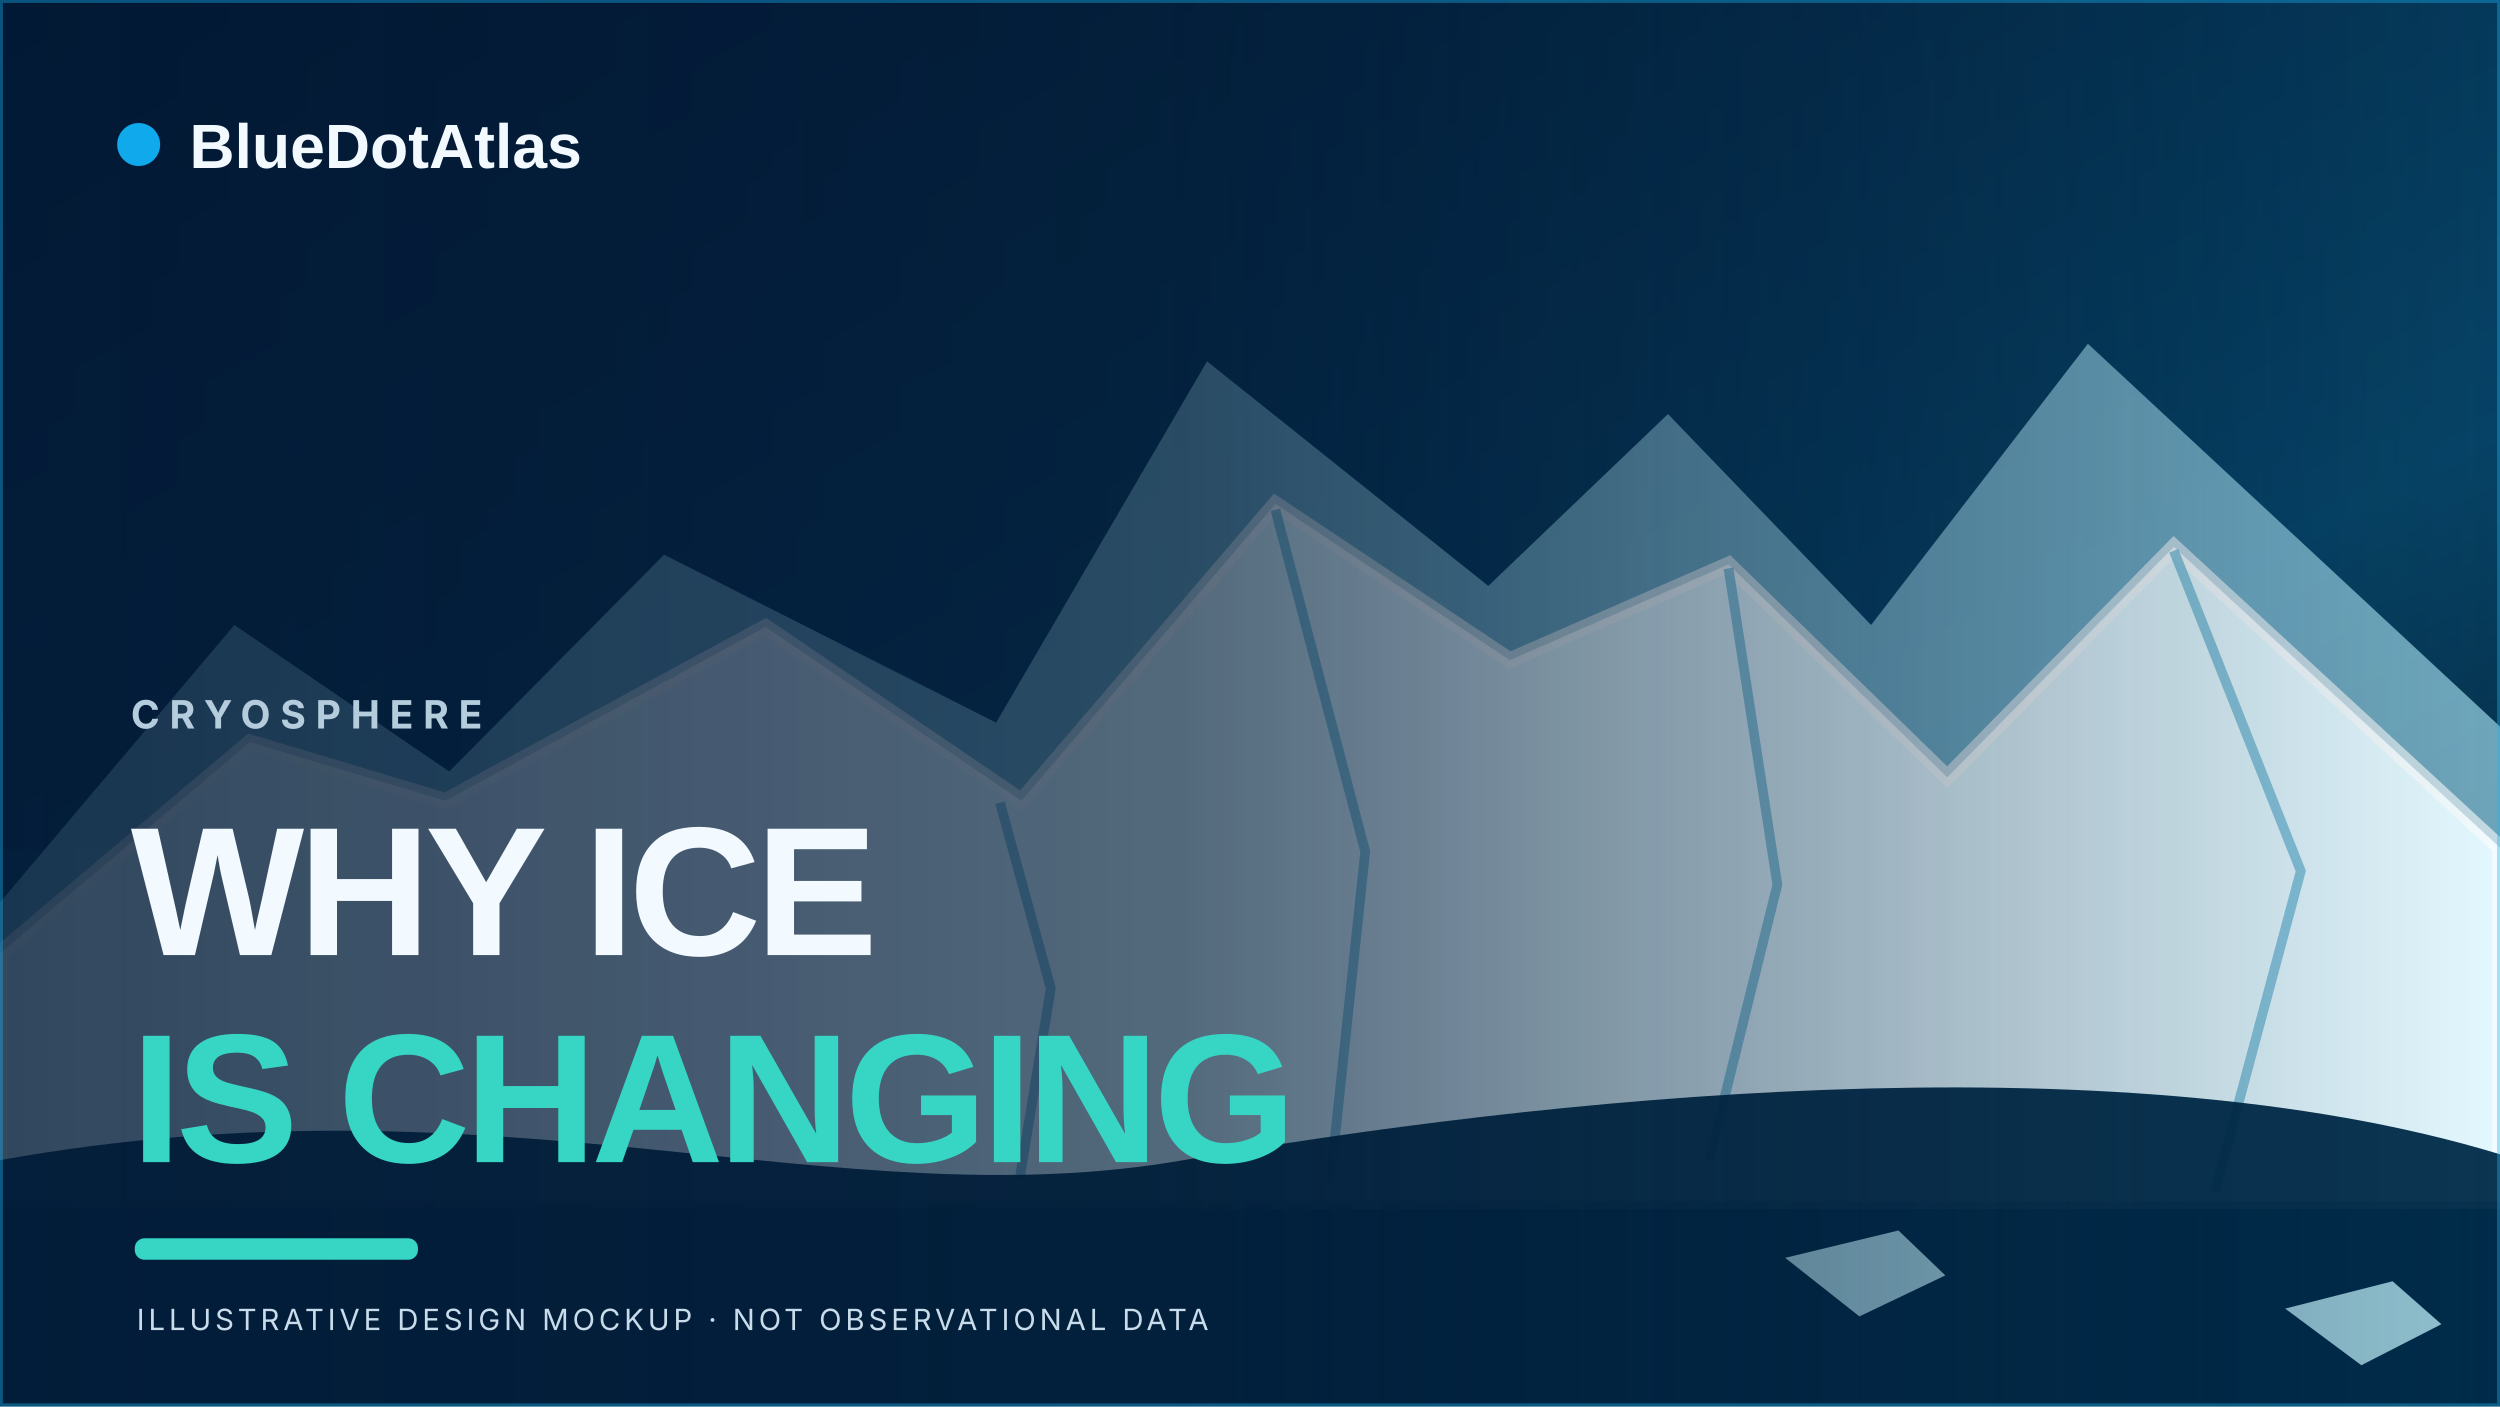
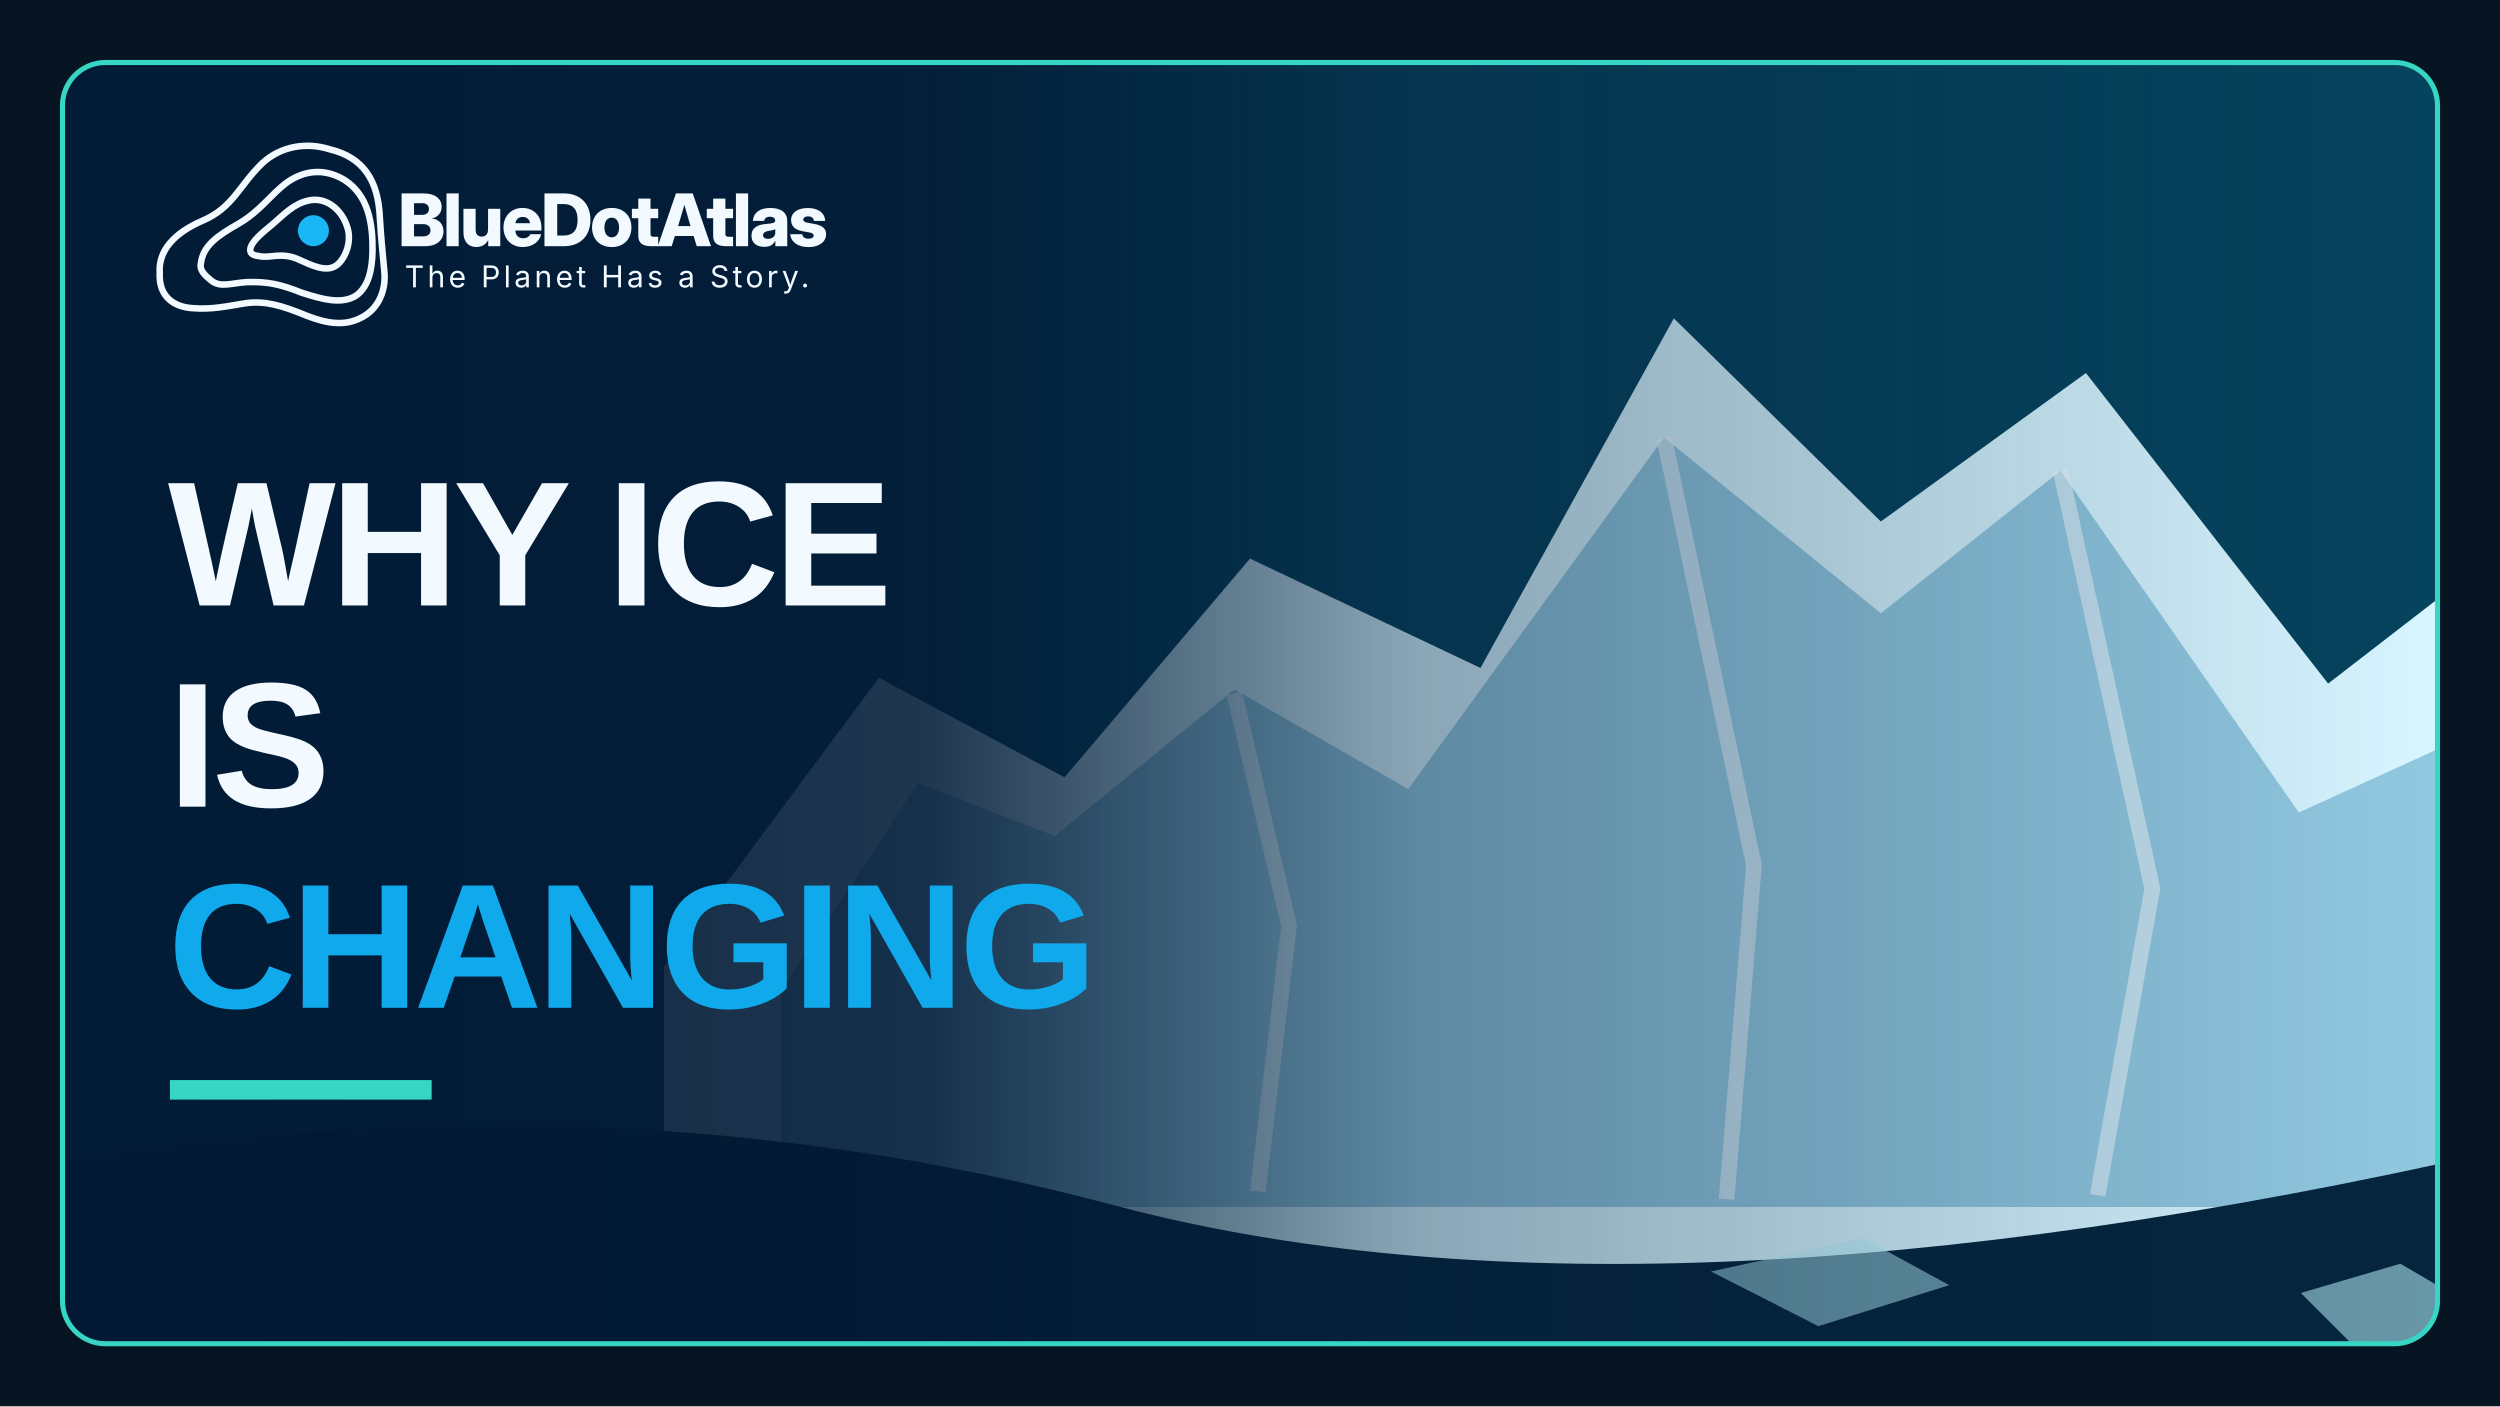
- <svg xmlns="http://www.w3.org/2000/svg" viewBox="0 0 1280 720" width="1280" height="720" role="img" aria-labelledby="title desc">
+ <svg xmlns="http://www.w3.org/2000/svg" viewBox="0 0 1280 720" width="1280" height="720" role="img" aria-labelledby="thumbnail-title thumbnail-description" data-template="bluedotatlas-left-text-v1" data-example="ice">
  <defs>
-     <linearGradient id="back" x1="0" y1="0" x2="1" y2="1">
-       <stop stop-color="#021934" />
-       <stop offset=".65" stop-color="#064366" />
-       <stop offset="1" stop-color="#071522" />
-     </linearGradient>
-     <linearGradient id="fade" x1="0" y1="0" x2="1" y2="0">
-       <stop stop-color="#021934" stop-opacity=".96" />
-       <stop offset=".47" stop-color="#021934" stop-opacity=".78" />
+     <linearGradient id="left-scrim" x1="0" x2="1" y1="0" y2="0">
+       <stop offset="0" stop-color="#021934" stop-opacity=".96" />
+       <stop offset=".36" stop-color="#021934" stop-opacity=".87" />
+       <stop offset=".57" stop-color="#021934" stop-opacity=".36" />
      <stop offset="1" stop-color="#021934" stop-opacity="0" />
    </linearGradient>
-     <radialGradient id="halo">
-       <stop stop-color="#13B6EF" stop-opacity=".24" />
+     <radialGradient id="glowTint">
+       <stop stop-color="#16BCEB" stop-opacity=".24" />
      <stop offset="1" stop-color="#021934" stop-opacity="0" />
    </radialGradient>
-     <filter id="glow" x="-50%" y="-50%" width="200%" height="200%">
-       <feGaussianBlur stdDeviation="9" />
-     </filter>
-     <clipPath id="clip">
-       <rect width="1280" height="720" />
+     <clipPath id="thumb-clip">
+       <rect x="32" y="32" width="1216" height="656" rx="22" />
    </clipPath>
  </defs>
-   <g clip-path="url(#clip)">
-     <rect width="1280" height="720" fill="url(#back)" />
-     <rect y="435" width="1280" height="285" fill="#063452" />
-     <path d="M0 462 L120 320 230 395 340 284 510 370 618 185 762 300 854 212 958 320 1069 176 1280 372 1280 554 0 554Z" fill="#A7E4F5" opacity=".65" />
-     <path d="M0 488 L128 380 228 410 392 321 523 410 653 258 773 338 885 289 997 398 1113 280 1280 434 1280 615 0 615Z" fill="#E4F9FF" />
-     <path d="M0 488 L128 380 228 410 392 321 523 410 653 258 773 338 885 289 997 398 1113 280 1280 434 1280 615 0 615Z" fill="none" stroke="#FFFFFF" stroke-opacity=".6" stroke-width="8" />
-     <g stroke="#3E9EC1" stroke-width="5" opacity=".55" fill="none">
-       <path d="M653 261 L699 436 681 606" />
-       <path d="M885 291 L910 453 875 594" />
-       <path d="M1113 282 L1178 446 1134 610" />
-       <path d="M512 411 L538 506 522 604" />
+   <rect width="1280" height="720" fill="#071522" />
+   <g data-slot="background-image" clip-path="url(#thumb-clip)">
+     <rect width="1280" height="720" fill="#06435D" />
+     <path d="M340 495L450 347 545 398 640 286 758 342 857 163 963 267 1068 191 1192 350 1280 282 1280 650 340 650Z" fill="#D6F5FF" />
+     <path d="M400 507L470 401 540 428 632 353 721 404 852 224 963 314 1055 241 1177 416 1280 369 1280 618 400 618Z" fill="#79B9D5" opacity=".75" />
+     <g fill="none" stroke="#F2F9FF" stroke-opacity=".55" stroke-width="8">
+       <path d="M852 224L898 443 884 614" />
+       <path d="M1055 241L1102 455 1074 612" />
+       <path d="M632 355L660 474 644 610" />
    </g>
-     <path d="M0 594 C 256 548 428 625 606 594 S 1080 530 1280 591 L1280 720 0 720Z" fill="#002B48" opacity=".95" />
-     <g fill="#C3F4FF" opacity=".75">
-       <path d="M914 644 972 630 996 653 952 674Z" />
-       <path d="M1170 670 1225 656 1250 678 1209 699Z" />
+     <path d="M0 600Q300 545 570 617T1280 589V720H0Z" fill="#05253E" />
+     <g fill="#B9F4FF" opacity=".55">
+       <path d="M876 651l78-17 44 24-67 21Z" />
+       <path d="M1178 662l51-15 46 27-66 19Z" />
    </g>
-     <rect width="1280" height="720" fill="url(#fade)" opacity="0.83" />
-     <rect x="0" y="0" width="1280" height="720" fill="none" stroke="#19B7F4" stroke-opacity=".38" stroke-width="3" />
+     <rect x="32" y="32" width="1216" height="656" fill="url(#left-scrim)" />
  </g>
-   <circle cx="71" cy="74" r="11" fill="#10AAEC" />
-   <text x="97" y="86" font-family="'Space Grotesk',Arial,sans-serif" font-size="32" font-weight="700" fill="#F2F9FF">BlueDotAtlas</text>
-   <text x="67" y="373" font-family="'Inter',Arial,sans-serif" font-size="20" letter-spacing="5" font-weight="700" fill="#B4CCDC">CRYOSPHERE</text>
-   <text x="67" y="489" font-family="'Space Grotesk',Arial,sans-serif" font-size="94" font-weight="700" letter-spacing="-3" fill="#F2F9FF" paint-order="stroke fill">WHY ICE</text>
-   <text x="67" y="595" font-family="'Space Grotesk',Arial,sans-serif" font-size="94" font-weight="700" letter-spacing="-3" fill="#37D6C4" paint-order="stroke fill">IS CHANGING</text>
-   <rect x="69" y="634" width="145" height="11" rx="5" fill="#37D6C4" />
-   <text x="70" y="681" font-family="'Inter',Arial,sans-serif" font-size="15" fill="#C9DCEB" letter-spacing="2">ILLUSTRATIVE DESIGN MOCKUP  ·  NOT OBSERVATIONAL DATA</text>
+   <rect data-slot="border" x="32" y="32" width="1216" height="656" rx="22" fill="none" stroke="#37D6C4" stroke-width="2.6" />
+   <svg data-slot="approved-logo" x="79" y="72" width="395" height="96" viewBox="93 133 1892 460" aria-label="The approved BlueDotAtlas logo with The Planet Has a Story.">
+     <g id="blue-dot-atlas-contour-v1" fill="none" stroke="#F2F9FF" stroke-width="16" stroke-linejoin="round" stroke-linecap="round">
+       <path d="M 106 458 C 102 404 140 360 212 329 C 286 297 301 243 357 189 C 404 145 468 137 522 154 C 606 174 642 231 646 322 C 649 372 653 411 657 454 C 662 505 639 548 601 567 C 560 589 516 582 465 562 C 407 538 364 525 316 532 C 272 539 235 548 186 544 C 139 541 103 514 106 458 Z" />
+       <path d="M 207 434 C 212 390 250 365 299 337 C 354 305 378 265 419 235 C 468 201 518 204 560 230 C 618 268 629 336 628 405 C 627 448 619 491 588 513 C 553 536 503 522 454 506 C 401 485 371 479 322 480 C 282 482 255 495 232 476 C 215 462 203 450 207 434 Z" />
+       <path d="M 328 401 C 329 380 362 356 384 337 C 413 312 435 288 471 280 C 515 270 552 303 565 342 C 579 379 562 421 541 438 C 515 458 479 439 443 423 C 404 407 378 421 354 417 C 337 415 328 412 328 401 Z" />
+     </g>
+     <circle cx="483" cy="354" r="38" fill="#19B7F4" />
+     <g fill="#F2F9FF">
+       <text x="691" y="392" font-family="Inter Display, Inter, Arial, Helvetica, sans-serif" font-size="178" font-weight="800" letter-spacing="-5" textLength="1290" lengthAdjust="spacingAndGlyphs">BlueDotAtlas</text>
+       <text x="707" y="493" font-family="Inter, Arial, Helvetica, sans-serif" font-size="74" font-weight="400" letter-spacing="8" textLength="1233" lengthAdjust="spacingAndGlyphs">The Planet Has a Story.</text>
+     </g>
+   </svg>
+   <g data-slot="left-title-block">
+     <text data-slot="headline-line-1" x="86" y="310" font-family="'Space Grotesk',Arial,sans-serif" font-size="91" font-weight="700" letter-spacing="-2.8" fill="#F2F9FF">WHY ICE</text>
+     <text data-slot="headline-line-2" x="86" y="413" font-family="'Space Grotesk',Arial,sans-serif" font-size="91" font-weight="700" letter-spacing="-2.8" fill="#F2F9FF">IS</text>
+     <text data-slot="headline-line-3" x="86" y="516" font-family="'Space Grotesk',Arial,sans-serif" font-size="91" font-weight="700" letter-spacing="-2.8" fill="#10AAEC">CHANGING</text>
+     <rect data-slot="underline" x="87" y="553" width="134" height="10" rx="0" fill="#37D6C4" />
+   </g>
</svg>
